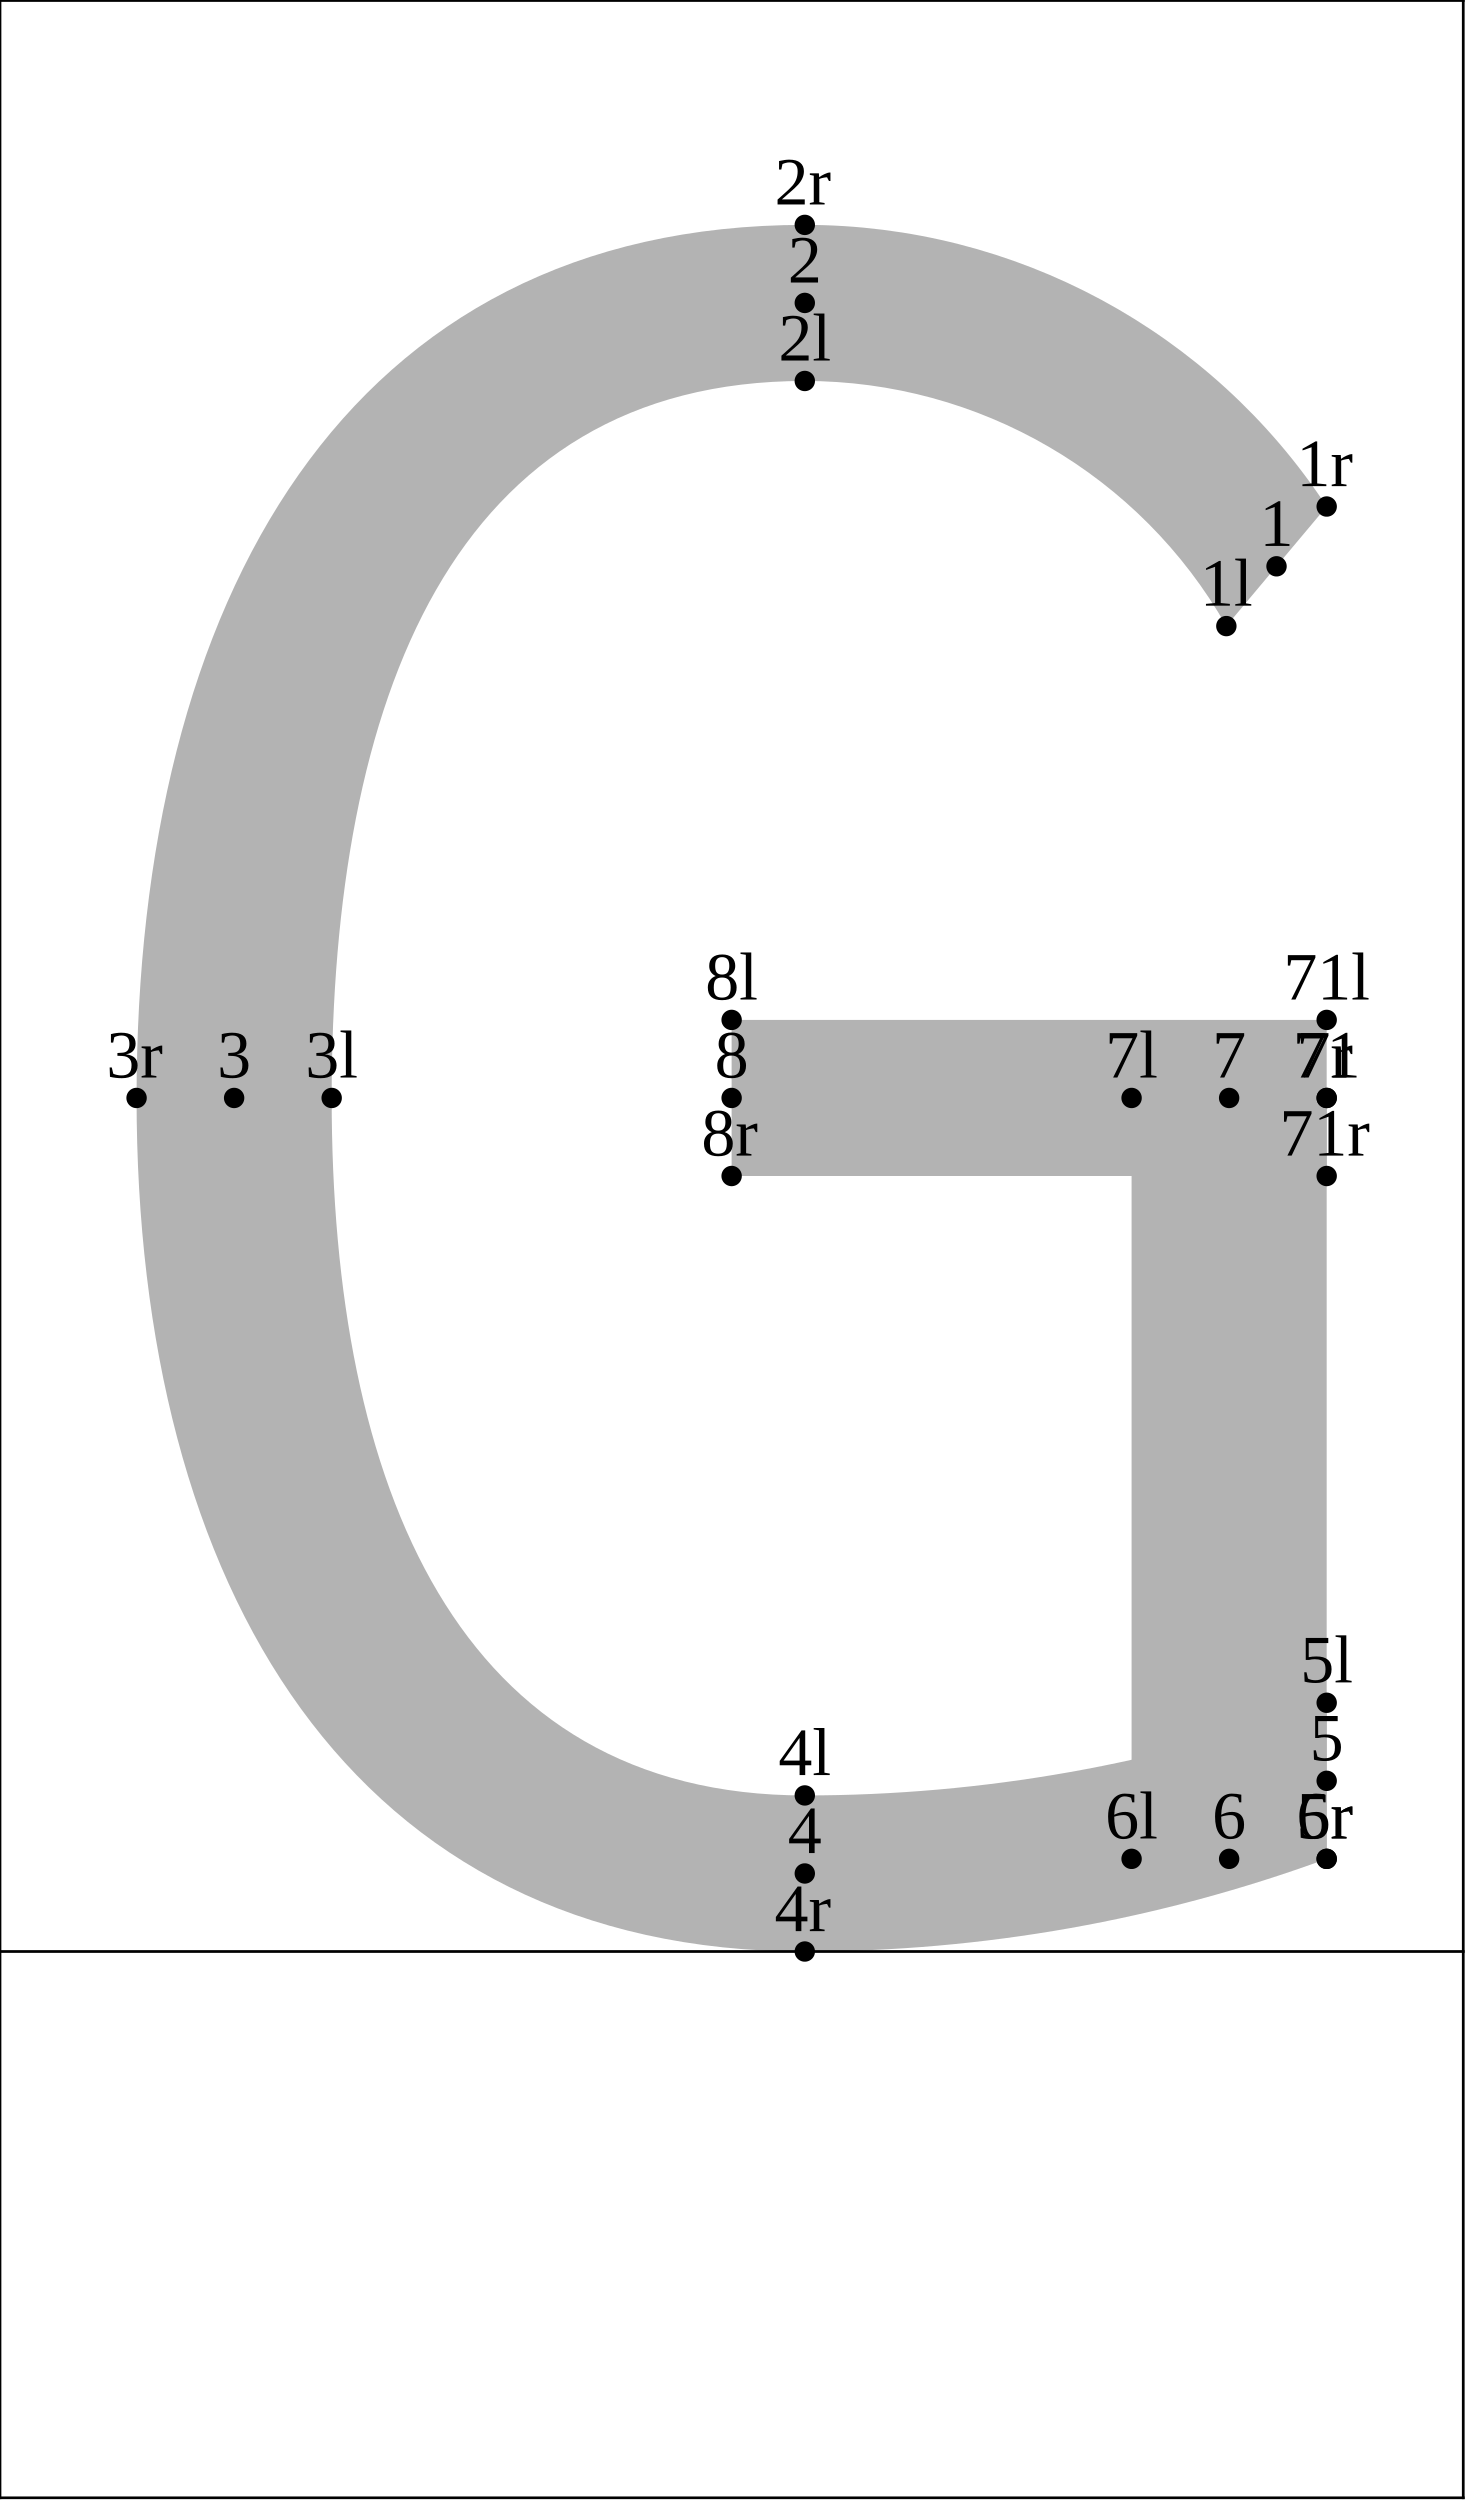
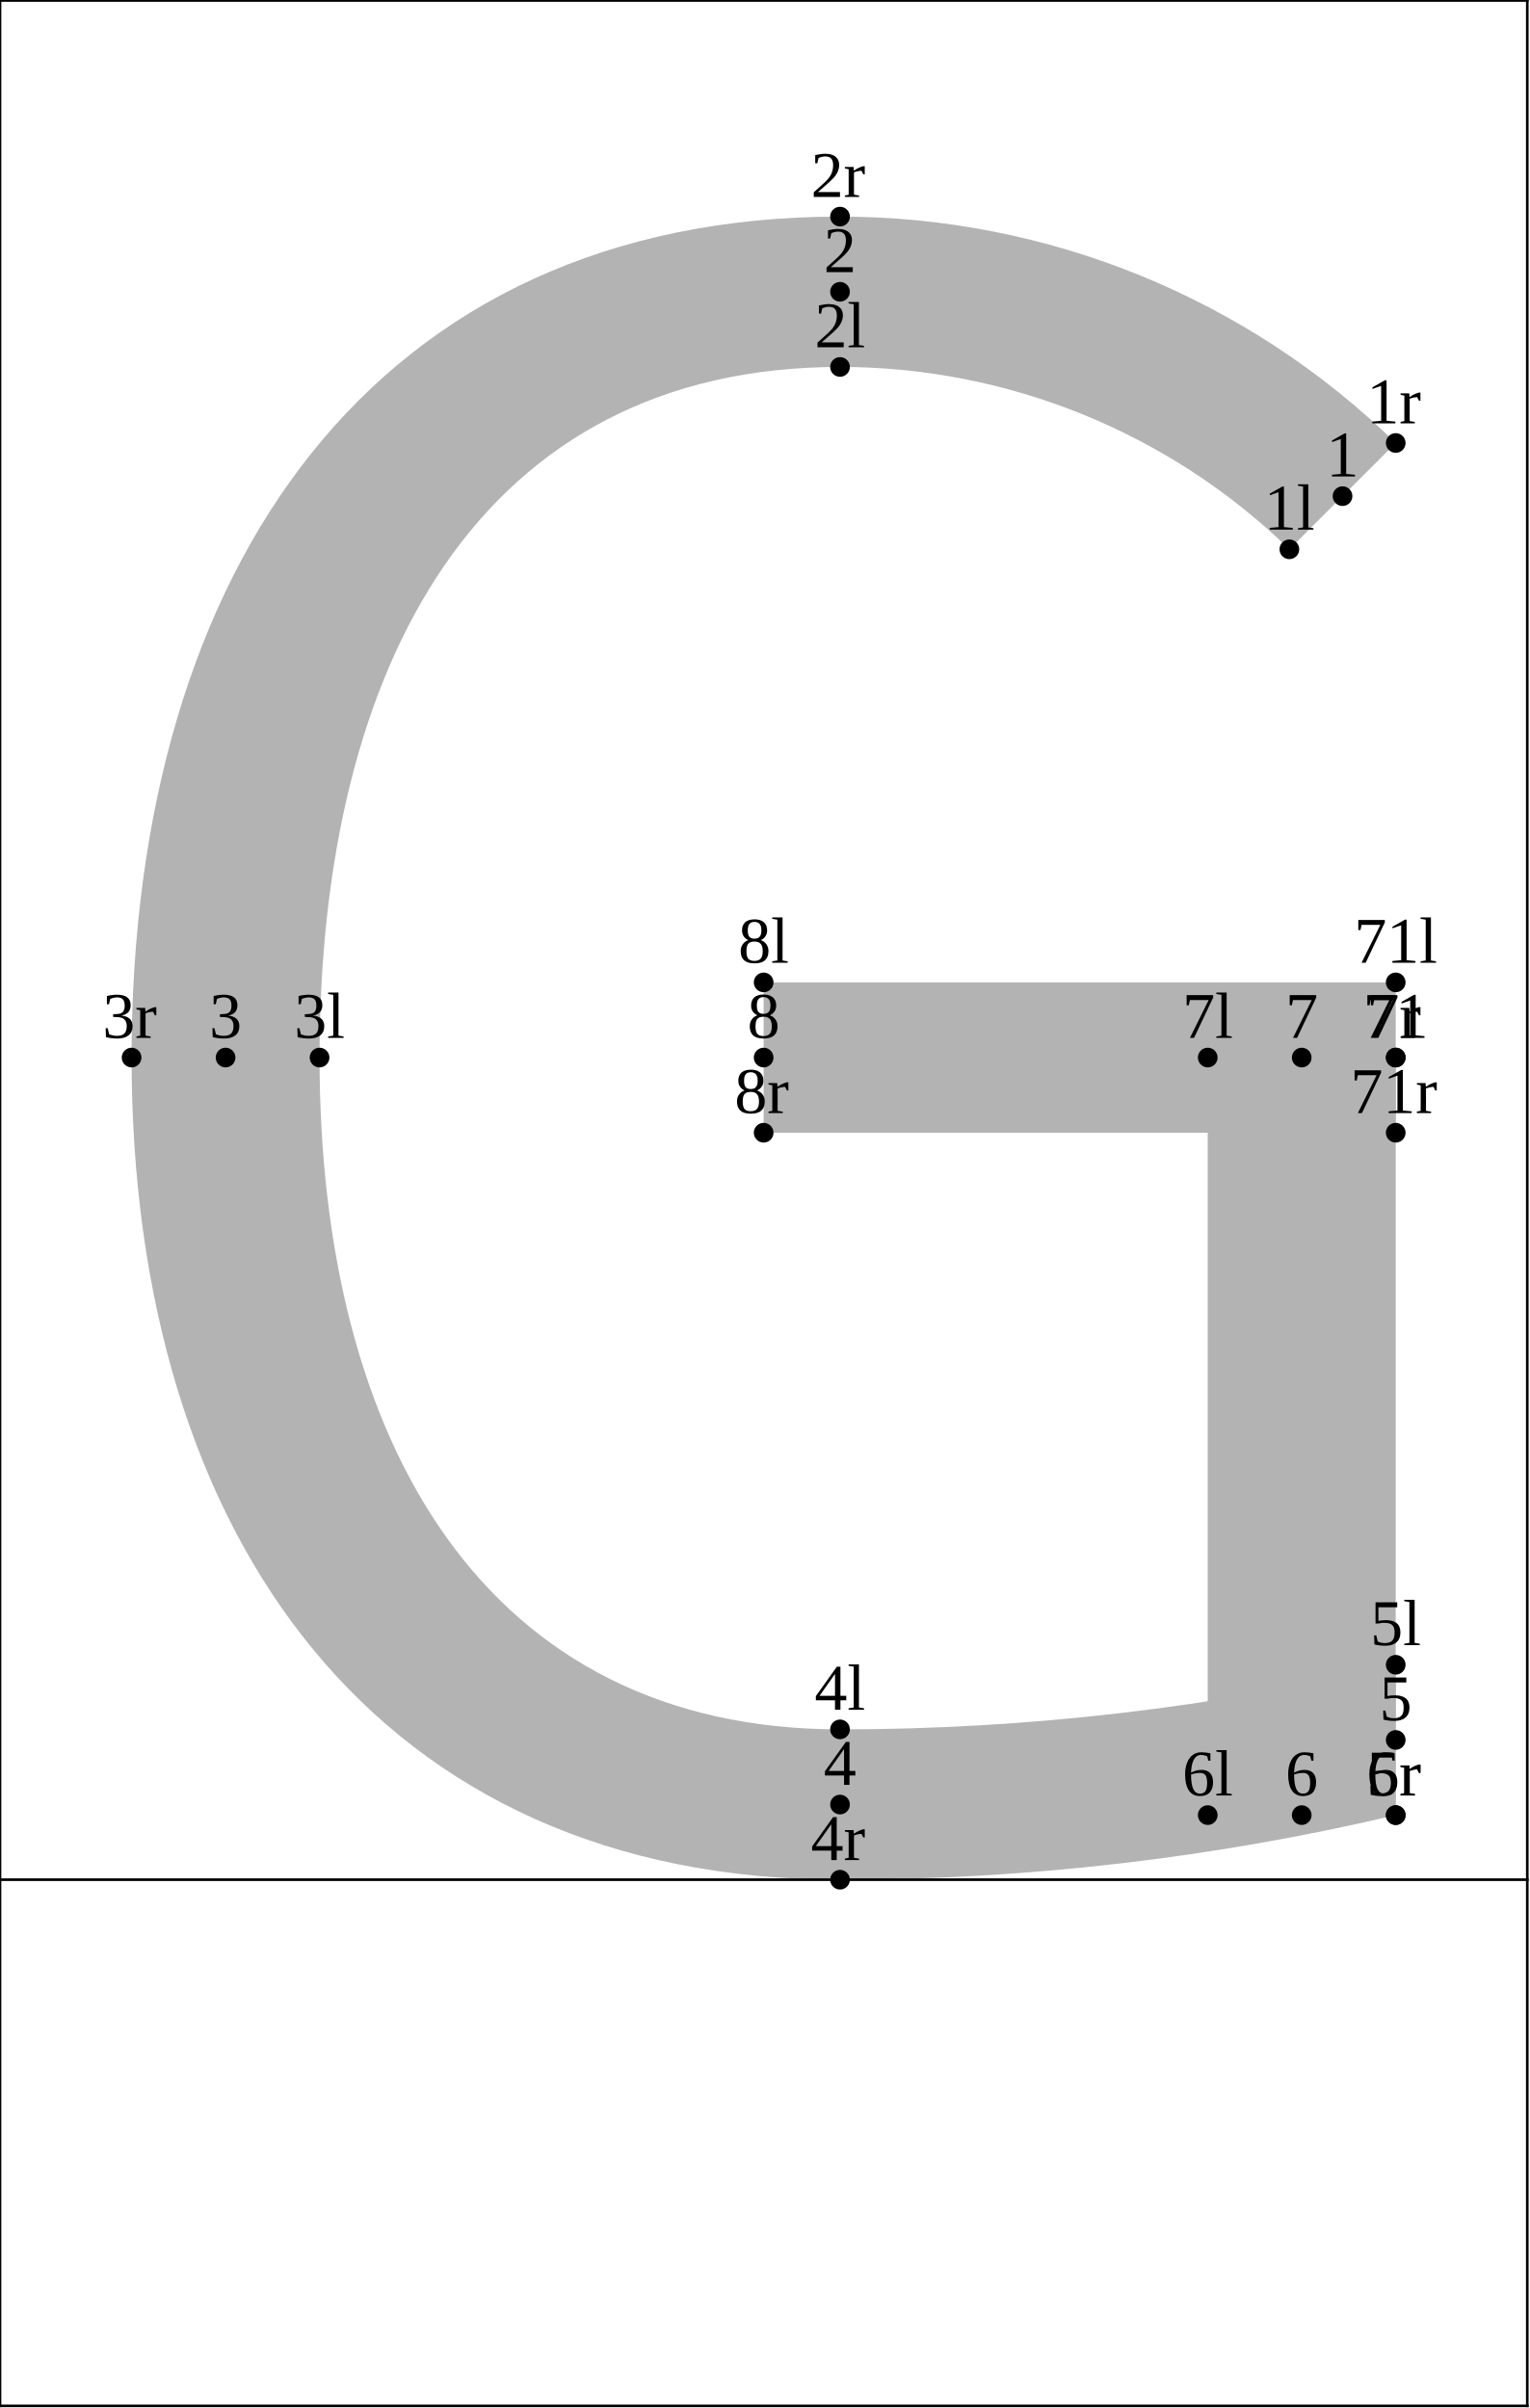
- <svg xmlns="http://www.w3.org/2000/svg" version="1.1" width="215.593" height="367.662" viewBox="0 0 215.593 367.662">
-   <path d="M180.353 92.075C167.669 69.79,143.999 56.027,118.357 56.027C66.473 56.027,48.777 102.918,48.777 161.471C48.777 218.713,67.346 264.046,118.357 264.046C144.542 264.046,170.523 259.433,195.108 250.418L195.108 273.372C170.523 282.387,144.542 287,118.357 287C51.744 287,20.085 233.566,20.085 161.471C20.085 88.09,50.986 33.073,118.357 33.073C149.283 33.073,178.132 48.641,195.108 74.492Z" style="fill: rgb(70%,70%,70%);stroke: none;" />
-   <path d="M166.416 273.372L166.416 161.471L195.108 161.471L195.108 273.372Z" style="fill: rgb(70%,70%,70%);stroke: none;" />
-   <path d="M195.108 149.994L107.596 149.994L107.596 172.948L195.108 172.948Z" style="fill: rgb(70%,70%,70%);stroke: none;" />
-   <g transform="translate(176.479 89.07533)" style="fill: rgb(0%,0%,0%);">
+ <svg xmlns="http://www.w3.org/2000/svg" version="1.1" width="233.525" height="367.662" viewBox="0 0 233.525 367.662">
+   <path d="M196.81 83.868C178.441 66.014,153.835 56.027,128.22 56.027C73.314 56.027,48.777 101.409,48.777 161.471C48.777 220.244,74.082 264.046,128.22 264.046C156.779 264.046,185.243 260.736,213.041 254.183L213.041 277.137C185.243 283.69,156.779 287,128.22 287C58.053 287,20.085 235.229,20.085 161.471C20.085 86.456,57.367 33.073,128.22 33.073C159.923 33.073,190.367 45.479,213.041 67.637Z" style="fill: rgb(70%,70%,70%);stroke: none;" />
+   <path d="M184.348 277.137L184.348 161.471L213.041 161.471L213.041 277.137Z" style="fill: rgb(70%,70%,70%);stroke: none;" />
+   <path d="M213.041 149.994L116.563 149.994L116.563 172.948L213.041 172.948Z" style="fill: rgb(70%,70%,70%);stroke: none;" />
+   <g transform="translate(192.9355 80.86757)" style="fill: rgb(0%,0%,0%);">
    <text font-size="9.963">1l</text>
  </g>
-   <path d="M180.353 92.075l0 0" style="stroke:rgb(0%,0%,0%); stroke-width: 3;stroke-linecap: round;stroke-linejoin: round;stroke-miterlimit: 10;fill: none;" />
-   <g transform="translate(114.4822 53.02661)" style="fill: rgb(0%,0%,0%);">
+   <path d="M196.81 83.868l0 0" style="stroke:rgb(0%,0%,0%); stroke-width: 3;stroke-linecap: round;stroke-linejoin: round;stroke-miterlimit: 10;fill: none;" />
+   <g transform="translate(124.3452 53.02661)" style="fill: rgb(0%,0%,0%);">
    <text font-size="9.963">2l</text>
  </g>
-   <path d="M118.357 56.027l0 0" style="stroke:rgb(0%,0%,0%); stroke-width: 3;stroke-linecap: round;stroke-linejoin: round;stroke-miterlimit: 10;fill: none;" />
+   <path d="M128.22 56.027l0 0" style="stroke:rgb(0%,0%,0%); stroke-width: 3;stroke-linecap: round;stroke-linejoin: round;stroke-miterlimit: 10;fill: none;" />
  <g transform="translate(44.9026 158.471)" style="fill: rgb(0%,0%,0%);">
    <text font-size="9.963">3l</text>
  </g>
  <path d="M48.777 161.471l0 0" style="stroke:rgb(0%,0%,0%); stroke-width: 3;stroke-linecap: round;stroke-linejoin: round;stroke-miterlimit: 10;fill: none;" />
-   <g transform="translate(114.4822 261.0462)" style="fill: rgb(0%,0%,0%);">
+   <g transform="translate(124.3452 261.0462)" style="fill: rgb(0%,0%,0%);">
    <text font-size="9.963">4l</text>
  </g>
-   <path d="M118.357 264.046l0 0" style="stroke:rgb(0%,0%,0%); stroke-width: 3;stroke-linecap: round;stroke-linejoin: round;stroke-miterlimit: 10;fill: none;" />
-   <g transform="translate(191.2336 247.4177)" style="fill: rgb(0%,0%,0%);">
+   <path d="M128.22 264.046l0 0" style="stroke:rgb(0%,0%,0%); stroke-width: 3;stroke-linecap: round;stroke-linejoin: round;stroke-miterlimit: 10;fill: none;" />
+   <g transform="translate(209.1663 251.1834)" style="fill: rgb(0%,0%,0%);">
    <text font-size="9.963">5l</text>
  </g>
-   <path d="M195.108 250.418l0 0" style="stroke:rgb(0%,0%,0%); stroke-width: 3;stroke-linecap: round;stroke-linejoin: round;stroke-miterlimit: 10;fill: none;" />
-   <g transform="translate(162.5411 270.3715)" style="fill: rgb(0%,0%,0%);">
+   <path d="M213.041 254.183l0 0" style="stroke:rgb(0%,0%,0%); stroke-width: 3;stroke-linecap: round;stroke-linejoin: round;stroke-miterlimit: 10;fill: none;" />
+   <g transform="translate(180.4739 274.1372)" style="fill: rgb(0%,0%,0%);">
    <text font-size="9.963">6l</text>
  </g>
-   <path d="M166.416 273.372l0 0" style="stroke:rgb(0%,0%,0%); stroke-width: 3;stroke-linecap: round;stroke-linejoin: round;stroke-miterlimit: 10;fill: none;" />
-   <g transform="translate(162.5411 158.471)" style="fill: rgb(0%,0%,0%);">
+   <path d="M184.348 277.137l0 0" style="stroke:rgb(0%,0%,0%); stroke-width: 3;stroke-linecap: round;stroke-linejoin: round;stroke-miterlimit: 10;fill: none;" />
+   <g transform="translate(180.4739 158.471)" style="fill: rgb(0%,0%,0%);">
    <text font-size="9.963">7l</text>
  </g>
-   <path d="M166.416 161.471l0 0" style="stroke:rgb(0%,0%,0%); stroke-width: 3;stroke-linecap: round;stroke-linejoin: round;stroke-miterlimit: 10;fill: none;" />
-   <g transform="translate(103.7219 146.9941)" style="fill: rgb(0%,0%,0%);">
+   <path d="M184.348 161.471l0 0" style="stroke:rgb(0%,0%,0%); stroke-width: 3;stroke-linecap: round;stroke-linejoin: round;stroke-miterlimit: 10;fill: none;" />
+   <g transform="translate(112.6882 146.9941)" style="fill: rgb(0%,0%,0%);">
    <text font-size="9.963">8l</text>
  </g>
-   <path d="M107.596 149.994l0 0" style="stroke:rgb(0%,0%,0%); stroke-width: 3;stroke-linecap: round;stroke-linejoin: round;stroke-miterlimit: 10;fill: none;" />
-   <g transform="translate(188.7429 146.9941)" style="fill: rgb(0%,0%,0%);">
+   <path d="M116.563 149.994l0 0" style="stroke:rgb(0%,0%,0%); stroke-width: 3;stroke-linecap: round;stroke-linejoin: round;stroke-miterlimit: 10;fill: none;" />
+   <g transform="translate(206.6756 146.9941)" style="fill: rgb(0%,0%,0%);">
    <text font-size="9.963">71l</text>
  </g>
-   <path d="M195.108 149.994l0 0" style="stroke:rgb(0%,0%,0%); stroke-width: 3;stroke-linecap: round;stroke-linejoin: round;stroke-miterlimit: 10;fill: none;" />
-   <g transform="translate(185.24 80.28359)" style="fill: rgb(0%,0%,0%);">
+   <path d="M213.041 149.994l0 0" style="stroke:rgb(0%,0%,0%); stroke-width: 3;stroke-linecap: round;stroke-linejoin: round;stroke-miterlimit: 10;fill: none;" />
+   <g transform="translate(202.4346 72.75215)" style="fill: rgb(0%,0%,0%);">
    <text font-size="9.963">1</text>
  </g>
-   <path d="M187.731 83.284l0 0" style="stroke:rgb(0%,0%,0%); stroke-width: 3;stroke-linecap: round;stroke-linejoin: round;stroke-miterlimit: 10;fill: none;" />
-   <g transform="translate(115.8659 41.5497)" style="fill: rgb(0%,0%,0%);">
+   <path d="M204.925 75.752l0 0" style="stroke:rgb(0%,0%,0%); stroke-width: 3;stroke-linecap: round;stroke-linejoin: round;stroke-miterlimit: 10;fill: none;" />
+   <g transform="translate(125.7289 41.5497)" style="fill: rgb(0%,0%,0%);">
    <text font-size="9.963">2</text>
  </g>
-   <path d="M118.357 44.55l0 0" style="stroke:rgb(0%,0%,0%); stroke-width: 3;stroke-linecap: round;stroke-linejoin: round;stroke-miterlimit: 10;fill: none;" />
+   <path d="M128.22 44.55l0 0" style="stroke:rgb(0%,0%,0%); stroke-width: 3;stroke-linecap: round;stroke-linejoin: round;stroke-miterlimit: 10;fill: none;" />
  <g transform="translate(31.94009 158.471)" style="fill: rgb(0%,0%,0%);">
    <text font-size="9.963">3</text>
  </g>
  <path d="M34.431 161.471l0 0" style="stroke:rgb(0%,0%,0%); stroke-width: 3;stroke-linecap: round;stroke-linejoin: round;stroke-miterlimit: 10;fill: none;" />
-   <g transform="translate(115.8659 272.5231)" style="fill: rgb(0%,0%,0%);">
+   <g transform="translate(125.7289 272.5231)" style="fill: rgb(0%,0%,0%);">
    <text font-size="9.963">4</text>
  </g>
-   <path d="M118.357 275.523l0 0" style="stroke:rgb(0%,0%,0%); stroke-width: 3;stroke-linecap: round;stroke-linejoin: round;stroke-miterlimit: 10;fill: none;" />
-   <g transform="translate(192.6173 258.8946)" style="fill: rgb(0%,0%,0%);">
+   <path d="M128.22 275.523l0 0" style="stroke:rgb(0%,0%,0%); stroke-width: 3;stroke-linecap: round;stroke-linejoin: round;stroke-miterlimit: 10;fill: none;" />
+   <g transform="translate(210.55 262.6603)" style="fill: rgb(0%,0%,0%);">
    <text font-size="9.963">5</text>
  </g>
-   <path d="M195.108 261.895l0 0" style="stroke:rgb(0%,0%,0%); stroke-width: 3;stroke-linecap: round;stroke-linejoin: round;stroke-miterlimit: 10;fill: none;" />
-   <g transform="translate(178.2711 270.3715)" style="fill: rgb(0%,0%,0%);">
+   <path d="M213.041 265.66l0 0" style="stroke:rgb(0%,0%,0%); stroke-width: 3;stroke-linecap: round;stroke-linejoin: round;stroke-miterlimit: 10;fill: none;" />
+   <g transform="translate(196.2038 274.1372)" style="fill: rgb(0%,0%,0%);">
    <text font-size="9.963">6</text>
  </g>
-   <path d="M180.762 273.372l0 0" style="stroke:rgb(0%,0%,0%); stroke-width: 3;stroke-linecap: round;stroke-linejoin: round;stroke-miterlimit: 10;fill: none;" />
-   <g transform="translate(178.2711 158.471)" style="fill: rgb(0%,0%,0%);">
+   <path d="M198.694 277.137l0 0" style="stroke:rgb(0%,0%,0%); stroke-width: 3;stroke-linecap: round;stroke-linejoin: round;stroke-miterlimit: 10;fill: none;" />
+   <g transform="translate(196.2038 158.471)" style="fill: rgb(0%,0%,0%);">
    <text font-size="9.963">7</text>
  </g>
-   <path d="M180.762 161.471l0 0" style="stroke:rgb(0%,0%,0%); stroke-width: 3;stroke-linecap: round;stroke-linejoin: round;stroke-miterlimit: 10;fill: none;" />
-   <g transform="translate(105.1056 158.471)" style="fill: rgb(0%,0%,0%);">
+   <path d="M198.694 161.471l0 0" style="stroke:rgb(0%,0%,0%); stroke-width: 3;stroke-linecap: round;stroke-linejoin: round;stroke-miterlimit: 10;fill: none;" />
+   <g transform="translate(114.0719 158.471)" style="fill: rgb(0%,0%,0%);">
    <text font-size="9.963">8</text>
  </g>
-   <path d="M107.596 161.471l0 0" style="stroke:rgb(0%,0%,0%); stroke-width: 3;stroke-linecap: round;stroke-linejoin: round;stroke-miterlimit: 10;fill: none;" />
-   <g transform="translate(190.1266 158.471)" style="fill: rgb(0%,0%,0%);">
+   <path d="M116.563 161.471l0 0" style="stroke:rgb(0%,0%,0%); stroke-width: 3;stroke-linecap: round;stroke-linejoin: round;stroke-miterlimit: 10;fill: none;" />
+   <g transform="translate(208.0593 158.471)" style="fill: rgb(0%,0%,0%);">
    <text font-size="9.963">71</text>
  </g>
-   <path d="M195.108 161.471l0 0" style="stroke:rgb(0%,0%,0%); stroke-width: 3;stroke-linecap: round;stroke-linejoin: round;stroke-miterlimit: 10;fill: none;" />
-   <g transform="translate(190.6663 71.49184)" style="fill: rgb(0%,0%,0%);">
+   <path d="M213.041 161.471l0 0" style="stroke:rgb(0%,0%,0%); stroke-width: 3;stroke-linecap: round;stroke-linejoin: round;stroke-miterlimit: 10;fill: none;" />
+   <g transform="translate(208.599 64.63673)" style="fill: rgb(0%,0%,0%);">
    <text font-size="9.963">1r</text>
  </g>
-   <path d="M195.108 74.492l0 0" style="stroke:rgb(0%,0%,0%); stroke-width: 3;stroke-linecap: round;stroke-linejoin: round;stroke-miterlimit: 10;fill: none;" />
-   <g transform="translate(113.9148 30.07277)" style="fill: rgb(0%,0%,0%);">
+   <path d="M213.041 67.637l0 0" style="stroke:rgb(0%,0%,0%); stroke-width: 3;stroke-linecap: round;stroke-linejoin: round;stroke-miterlimit: 10;fill: none;" />
+   <g transform="translate(123.7779 30.07277)" style="fill: rgb(0%,0%,0%);">
    <text font-size="9.963">2r</text>
  </g>
-   <path d="M118.357 33.073l0 0" style="stroke:rgb(0%,0%,0%); stroke-width: 3;stroke-linecap: round;stroke-linejoin: round;stroke-miterlimit: 10;fill: none;" />
+   <path d="M128.22 33.073l0 0" style="stroke:rgb(0%,0%,0%); stroke-width: 3;stroke-linecap: round;stroke-linejoin: round;stroke-miterlimit: 10;fill: none;" />
  <g transform="translate(15.64284 158.471)" style="fill: rgb(0%,0%,0%);">
    <text font-size="9.963">3r</text>
  </g>
  <path d="M20.085 161.471l0 0" style="stroke:rgb(0%,0%,0%); stroke-width: 3;stroke-linecap: round;stroke-linejoin: round;stroke-miterlimit: 10;fill: none;" />
-   <g transform="translate(113.9148 284)" style="fill: rgb(0%,0%,0%);">
+   <g transform="translate(123.7779 284)" style="fill: rgb(0%,0%,0%);">
    <text font-size="9.963">4r</text>
  </g>
-   <path d="M118.357 287l0 0" style="stroke:rgb(0%,0%,0%); stroke-width: 3;stroke-linecap: round;stroke-linejoin: round;stroke-miterlimit: 10;fill: none;" />
-   <g transform="translate(190.6663 270.3715)" style="fill: rgb(0%,0%,0%);">
+   <path d="M128.22 287l0 0" style="stroke:rgb(0%,0%,0%); stroke-width: 3;stroke-linecap: round;stroke-linejoin: round;stroke-miterlimit: 10;fill: none;" />
+   <g transform="translate(208.599 274.1372)" style="fill: rgb(0%,0%,0%);">
    <text font-size="9.963">5r</text>
  </g>
-   <path d="M195.108 273.372l0 0" style="stroke:rgb(0%,0%,0%); stroke-width: 3;stroke-linecap: round;stroke-linejoin: round;stroke-miterlimit: 10;fill: none;" />
-   <g transform="translate(190.6663 270.3715)" style="fill: rgb(0%,0%,0%);">
+   <path d="M213.041 277.137l0 0" style="stroke:rgb(0%,0%,0%); stroke-width: 3;stroke-linecap: round;stroke-linejoin: round;stroke-miterlimit: 10;fill: none;" />
+   <g transform="translate(208.599 274.1372)" style="fill: rgb(0%,0%,0%);">
    <text font-size="9.963">6r</text>
  </g>
-   <path d="M195.108 273.372l0 0" style="stroke:rgb(0%,0%,0%); stroke-width: 3;stroke-linecap: round;stroke-linejoin: round;stroke-miterlimit: 10;fill: none;" />
-   <g transform="translate(190.6663 158.471)" style="fill: rgb(0%,0%,0%);">
+   <path d="M213.041 277.137l0 0" style="stroke:rgb(0%,0%,0%); stroke-width: 3;stroke-linecap: round;stroke-linejoin: round;stroke-miterlimit: 10;fill: none;" />
+   <g transform="translate(208.599 158.471)" style="fill: rgb(0%,0%,0%);">
    <text font-size="9.963">7r</text>
  </g>
-   <path d="M195.108 161.471l0 0" style="stroke:rgb(0%,0%,0%); stroke-width: 3;stroke-linecap: round;stroke-linejoin: round;stroke-miterlimit: 10;fill: none;" />
-   <g transform="translate(103.1546 169.948)" style="fill: rgb(0%,0%,0%);">
+   <path d="M213.041 161.471l0 0" style="stroke:rgb(0%,0%,0%); stroke-width: 3;stroke-linecap: round;stroke-linejoin: round;stroke-miterlimit: 10;fill: none;" />
+   <g transform="translate(112.1209 169.948)" style="fill: rgb(0%,0%,0%);">
    <text font-size="9.963">8r</text>
  </g>
-   <path d="M107.596 172.948l0 0" style="stroke:rgb(0%,0%,0%); stroke-width: 3;stroke-linecap: round;stroke-linejoin: round;stroke-miterlimit: 10;fill: none;" />
-   <g transform="translate(188.1756 169.948)" style="fill: rgb(0%,0%,0%);">
+   <path d="M116.563 172.948l0 0" style="stroke:rgb(0%,0%,0%); stroke-width: 3;stroke-linecap: round;stroke-linejoin: round;stroke-miterlimit: 10;fill: none;" />
+   <g transform="translate(206.1083 169.948)" style="fill: rgb(0%,0%,0%);">
    <text font-size="9.963">71r</text>
  </g>
-   <path d="M195.108 172.948l0 0" style="stroke:rgb(0%,0%,0%); stroke-width: 3;stroke-linecap: round;stroke-linejoin: round;stroke-miterlimit: 10;fill: none;" />
-   <path d="M0 287L215.193 287" style="stroke:rgb(0%,0%,0%); stroke-width: 0.4;stroke-linecap: square;stroke-linejoin: round;stroke-miterlimit: 10;fill: none;" />
-   <path d="M0 0.077L215.193 0.077" style="stroke:rgb(0%,0%,0%); stroke-width: 0.4;stroke-linecap: square;stroke-linejoin: round;stroke-miterlimit: 10;fill: none;" />
-   <path d="M0 367.339L215.193 367.339" style="stroke:rgb(0%,0%,0%); stroke-width: 0.4;stroke-linecap: square;stroke-linejoin: round;stroke-miterlimit: 10;fill: none;" />
+   <path d="M213.041 172.948l0 0" style="stroke:rgb(0%,0%,0%); stroke-width: 3;stroke-linecap: round;stroke-linejoin: round;stroke-miterlimit: 10;fill: none;" />
+   <path d="M0 287L233.125 287" style="stroke:rgb(0%,0%,0%); stroke-width: 0.4;stroke-linecap: square;stroke-linejoin: round;stroke-miterlimit: 10;fill: none;" />
+   <path d="M0 0.077L233.125 0.077" style="stroke:rgb(0%,0%,0%); stroke-width: 0.4;stroke-linecap: square;stroke-linejoin: round;stroke-miterlimit: 10;fill: none;" />
+   <path d="M0 367.339L233.125 367.339" style="stroke:rgb(0%,0%,0%); stroke-width: 0.4;stroke-linecap: square;stroke-linejoin: round;stroke-miterlimit: 10;fill: none;" />
  <path d="M0 367.339L0 0.077" style="stroke:rgb(0%,0%,0%); stroke-width: 0.4;stroke-linecap: square;stroke-linejoin: round;stroke-miterlimit: 10;fill: none;" />
-   <path d="M215.193 367.339L215.193 0.077" style="stroke:rgb(0%,0%,0%); stroke-width: 0.4;stroke-linecap: square;stroke-linejoin: round;stroke-miterlimit: 10;fill: none;" />
+   <path d="M233.125 367.339L233.125 0.077" style="stroke:rgb(0%,0%,0%); stroke-width: 0.4;stroke-linecap: square;stroke-linejoin: round;stroke-miterlimit: 10;fill: none;" />
</svg>
